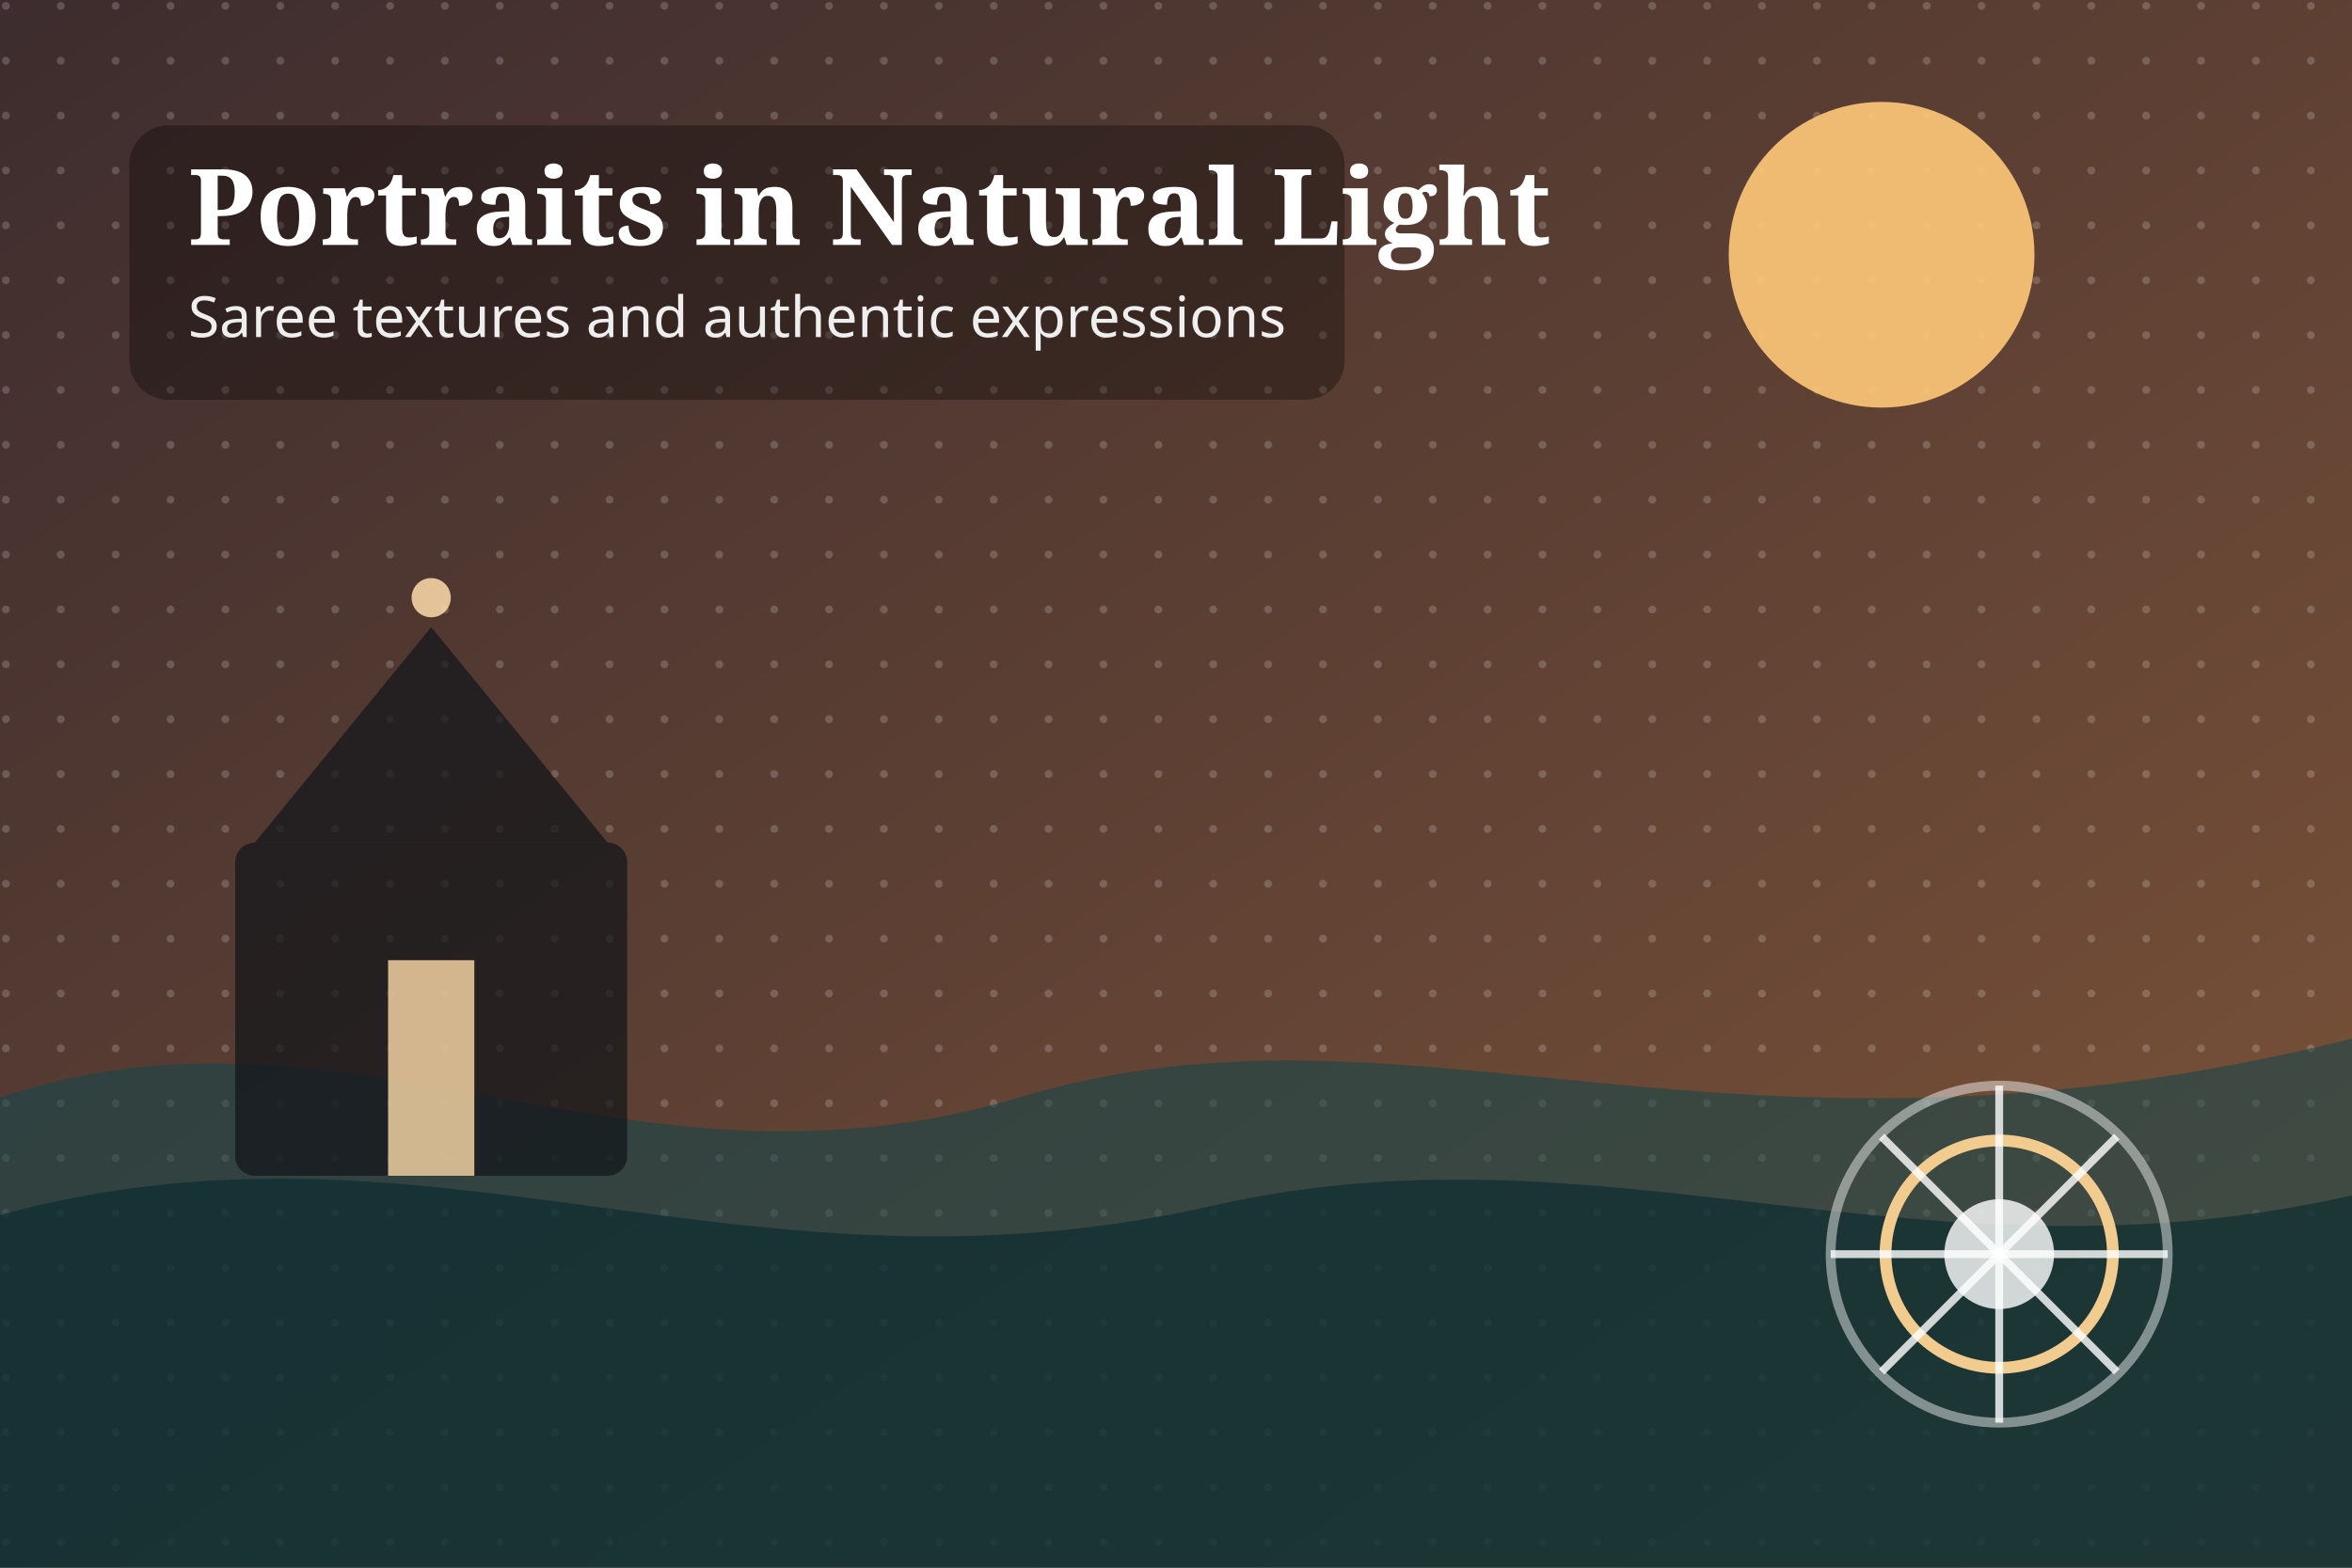
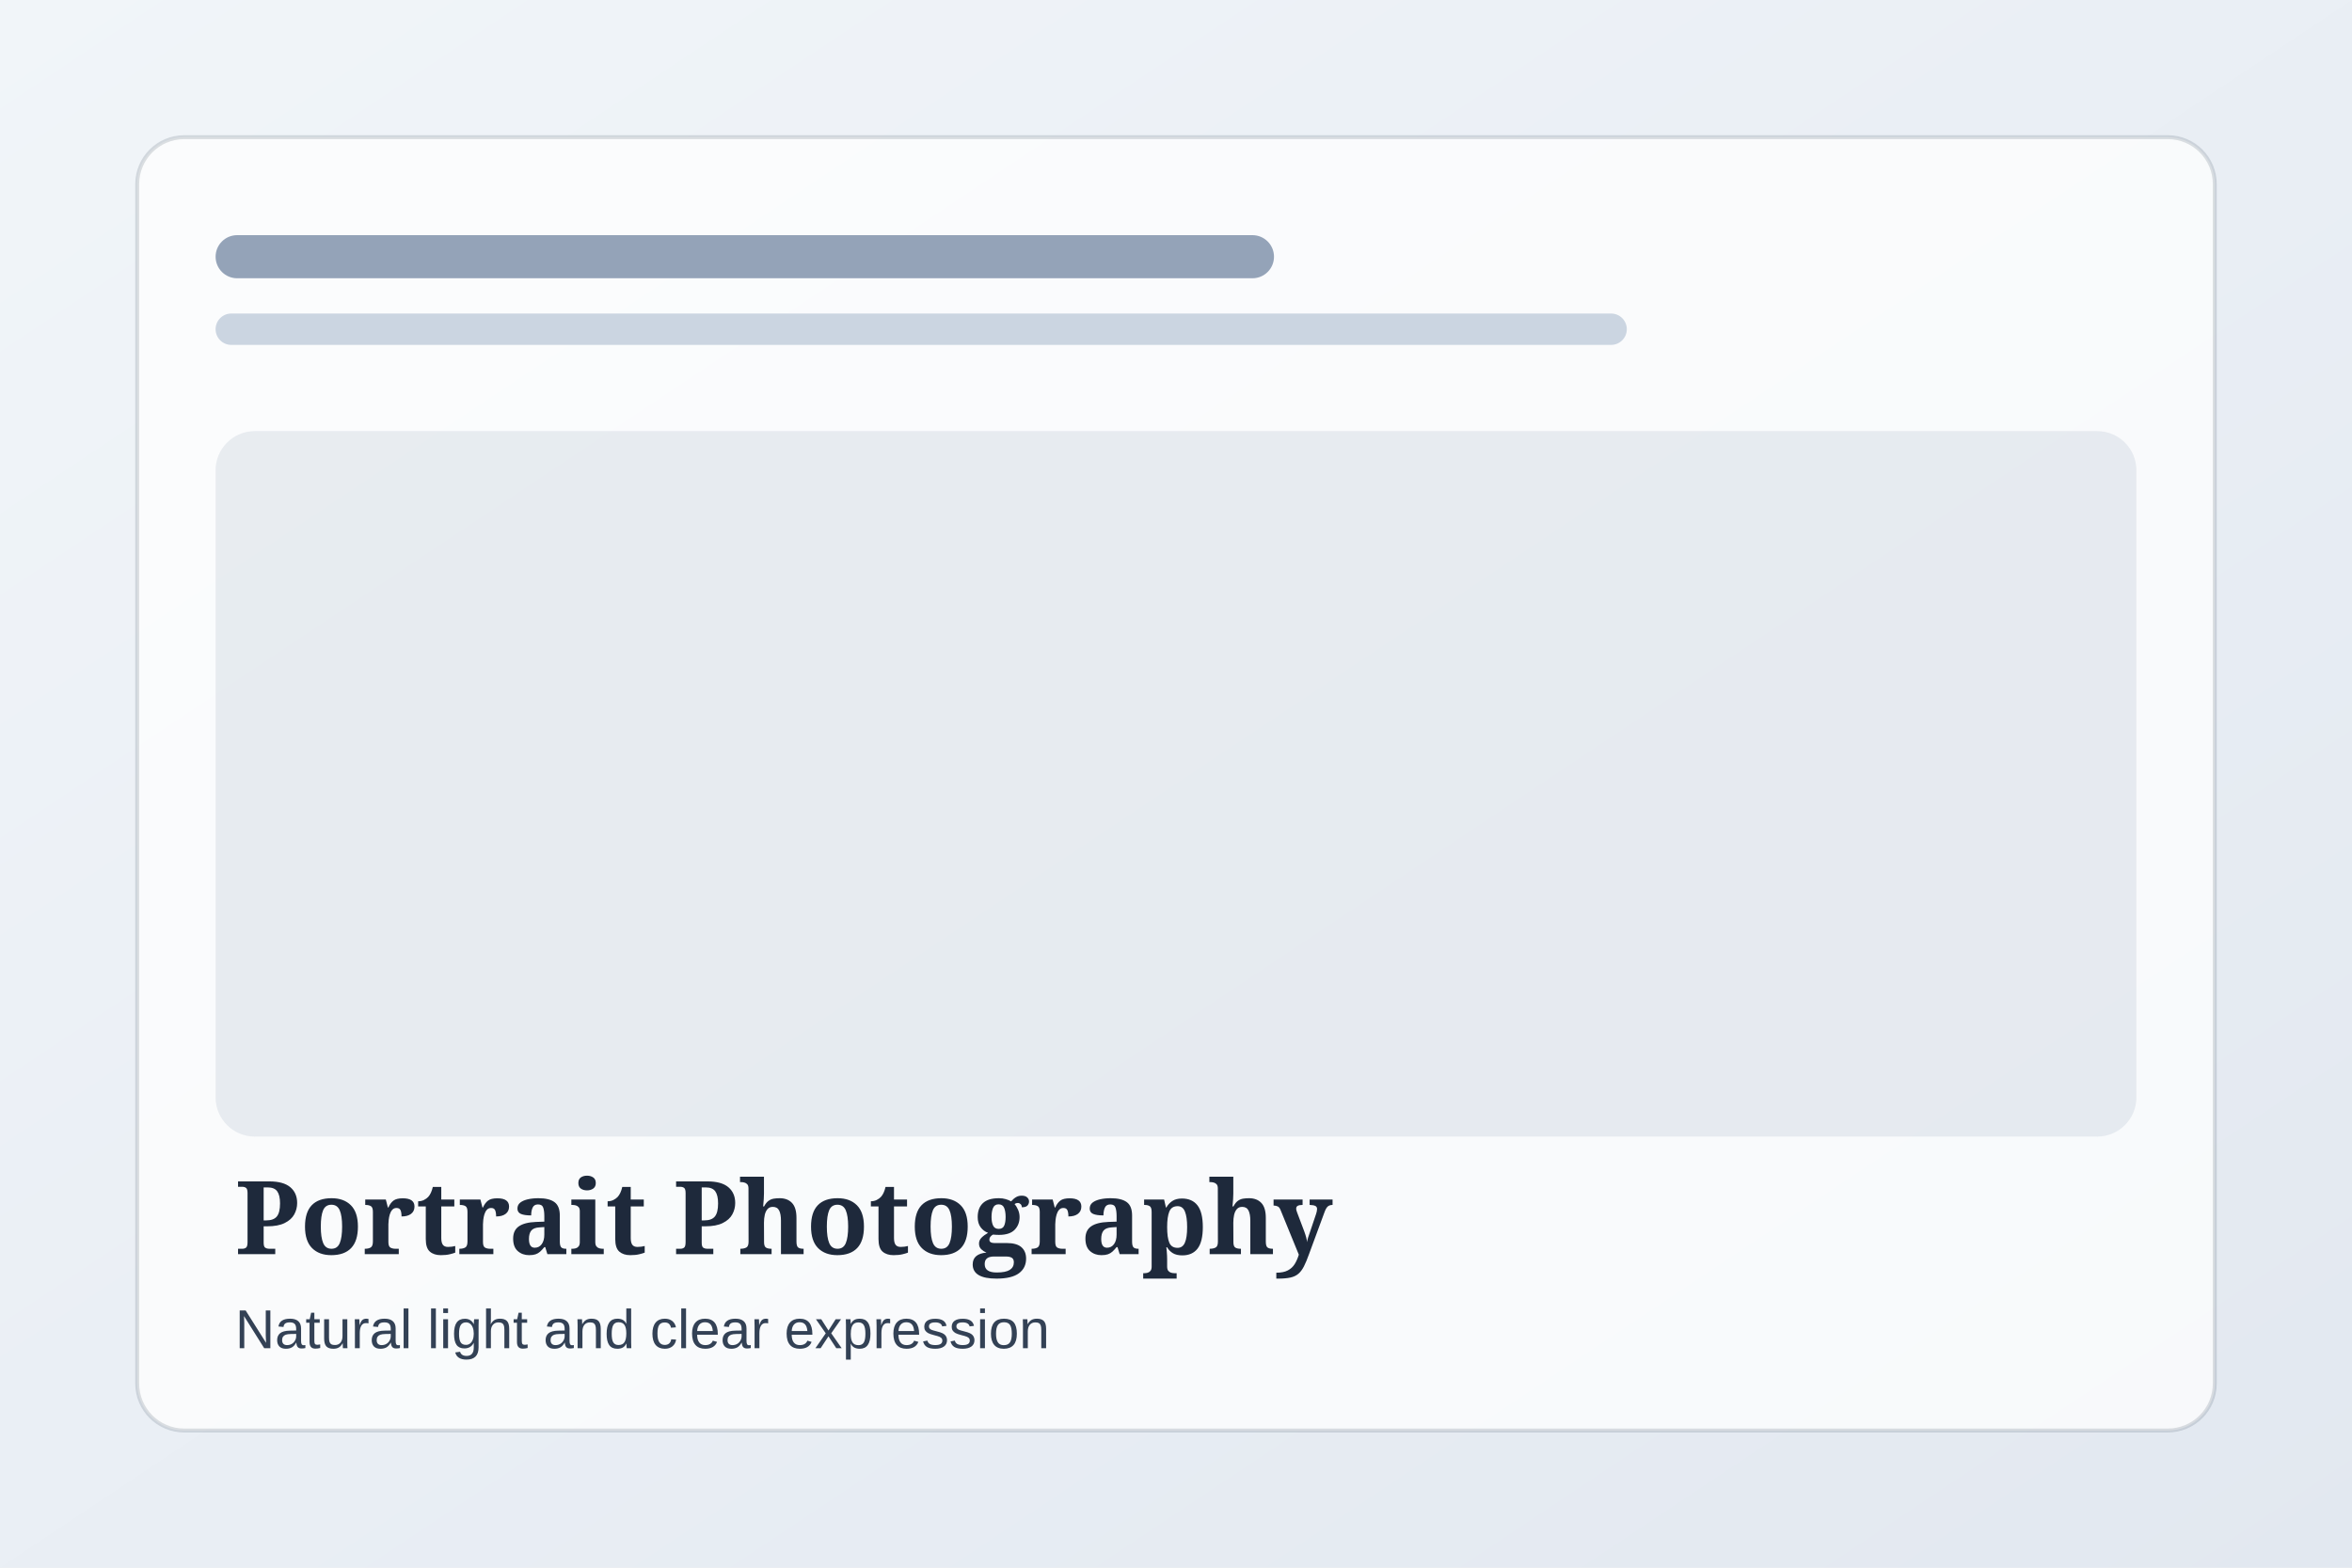
<svg xmlns="http://www.w3.org/2000/svg" viewBox="0 0 1200 800">
  <defs>
    <linearGradient id="bg" x1="0" y1="0" x2="1" y2="1">
-       <stop offset="0%" stop-color="#3d2c2e" />
-       <stop offset="100%" stop-color="#7f5539" />
+       <stop offset="0%" stop-color="#f1f5f9" />
+       <stop offset="100%" stop-color="#e2e8f0" />
    </linearGradient>
-     <pattern id="dots" width="28" height="28" patternUnits="userSpaceOnUse">
-       <circle cx="3" cy="3" r="2" fill="rgba(255,255,255,0.18)" />
-     </pattern>
  </defs>
  <rect width="1200" height="800" fill="url(#bg)" />
-   <rect width="1200" height="800" fill="url(#dots)" />
-   <circle cx="960" cy="130" r="78" fill="rgba(255,200,120,0.9)" />
-   <path d="M0 560 C180 500 320 620 520 560 C720 500 880 610 1200 530 L1200 800 L0 800 Z" fill="rgba(18,70,76,0.55)" />
-   <path d="M0 620 C220 560 380 670 620 615 C820 570 980 660 1200 610 L1200 800 L0 800 Z" fill="rgba(7,41,45,0.62)" />
-   <g fill="rgba(18,21,26,0.72)">
-     <rect x="120" y="430" width="200" height="170" rx="10" />
-     <polygon points="130,430 220,320 310,430" />
-     <rect x="198" y="490" width="44" height="110" fill="rgba(255,220,170,0.8)" />
-     <circle cx="220" cy="305" r="10" fill="rgba(255,220,170,0.85)" />
-   </g>
-   <g transform="translate(1020 640)">
-     <circle r="86" fill="none" stroke="rgba(255,255,255,0.45)" stroke-width="5" />
-     <circle r="58" fill="none" stroke="#f2cc8f" stroke-width="6" />
-     <circle r="28" fill="rgba(255,255,255,0.8)" />
-     <g stroke="rgba(255,255,255,0.8)" stroke-width="4">
-       <line x1="-86" y1="0" x2="86" y2="0" />
-       <line x1="0" y1="-86" x2="0" y2="86" />
-       <line x1="-60" y1="-60" x2="60" y2="60" />
-       <line x1="-60" y1="60" x2="60" y2="-60" />
-     </g>
-   </g>
-   <rect x="66" y="64" width="620" height="140" rx="20" fill="rgba(0,0,0,0.32)" />
-   <text x="96" y="125" font-family="Georgia, serif" font-size="54" fill="#ffffff" font-weight="700">Portraits in Natural Light</text>
-   <text x="96" y="172" font-family="Verdana, sans-serif" font-size="29" fill="rgba(255,255,255,0.92)">Saree textures and authentic expressions</text>
+   <rect x="70" y="70" width="1060" height="660" rx="24" fill="rgba(255,255,255,0.75)" stroke="rgba(71,85,105,0.18)" stroke-width="2" />
+   <rect x="110" y="120" width="540" height="22" rx="11" fill="#94a3b8" />
+   <rect x="110" y="160" width="720" height="16" rx="8" fill="#cbd5e1" />
+   <rect x="110" y="220" width="980" height="360" rx="20" fill="rgba(148,163,184,0.18)" />
+   <text x="120" y="640" font-family="Georgia, serif" font-size="52" fill="#1e293b" font-weight="700">Portrait Photography</text>
+   <text x="120" y="688" font-family="Segoe UI, Arial, sans-serif" font-size="28" fill="#334155">Natural light and clear expression</text>
</svg>
